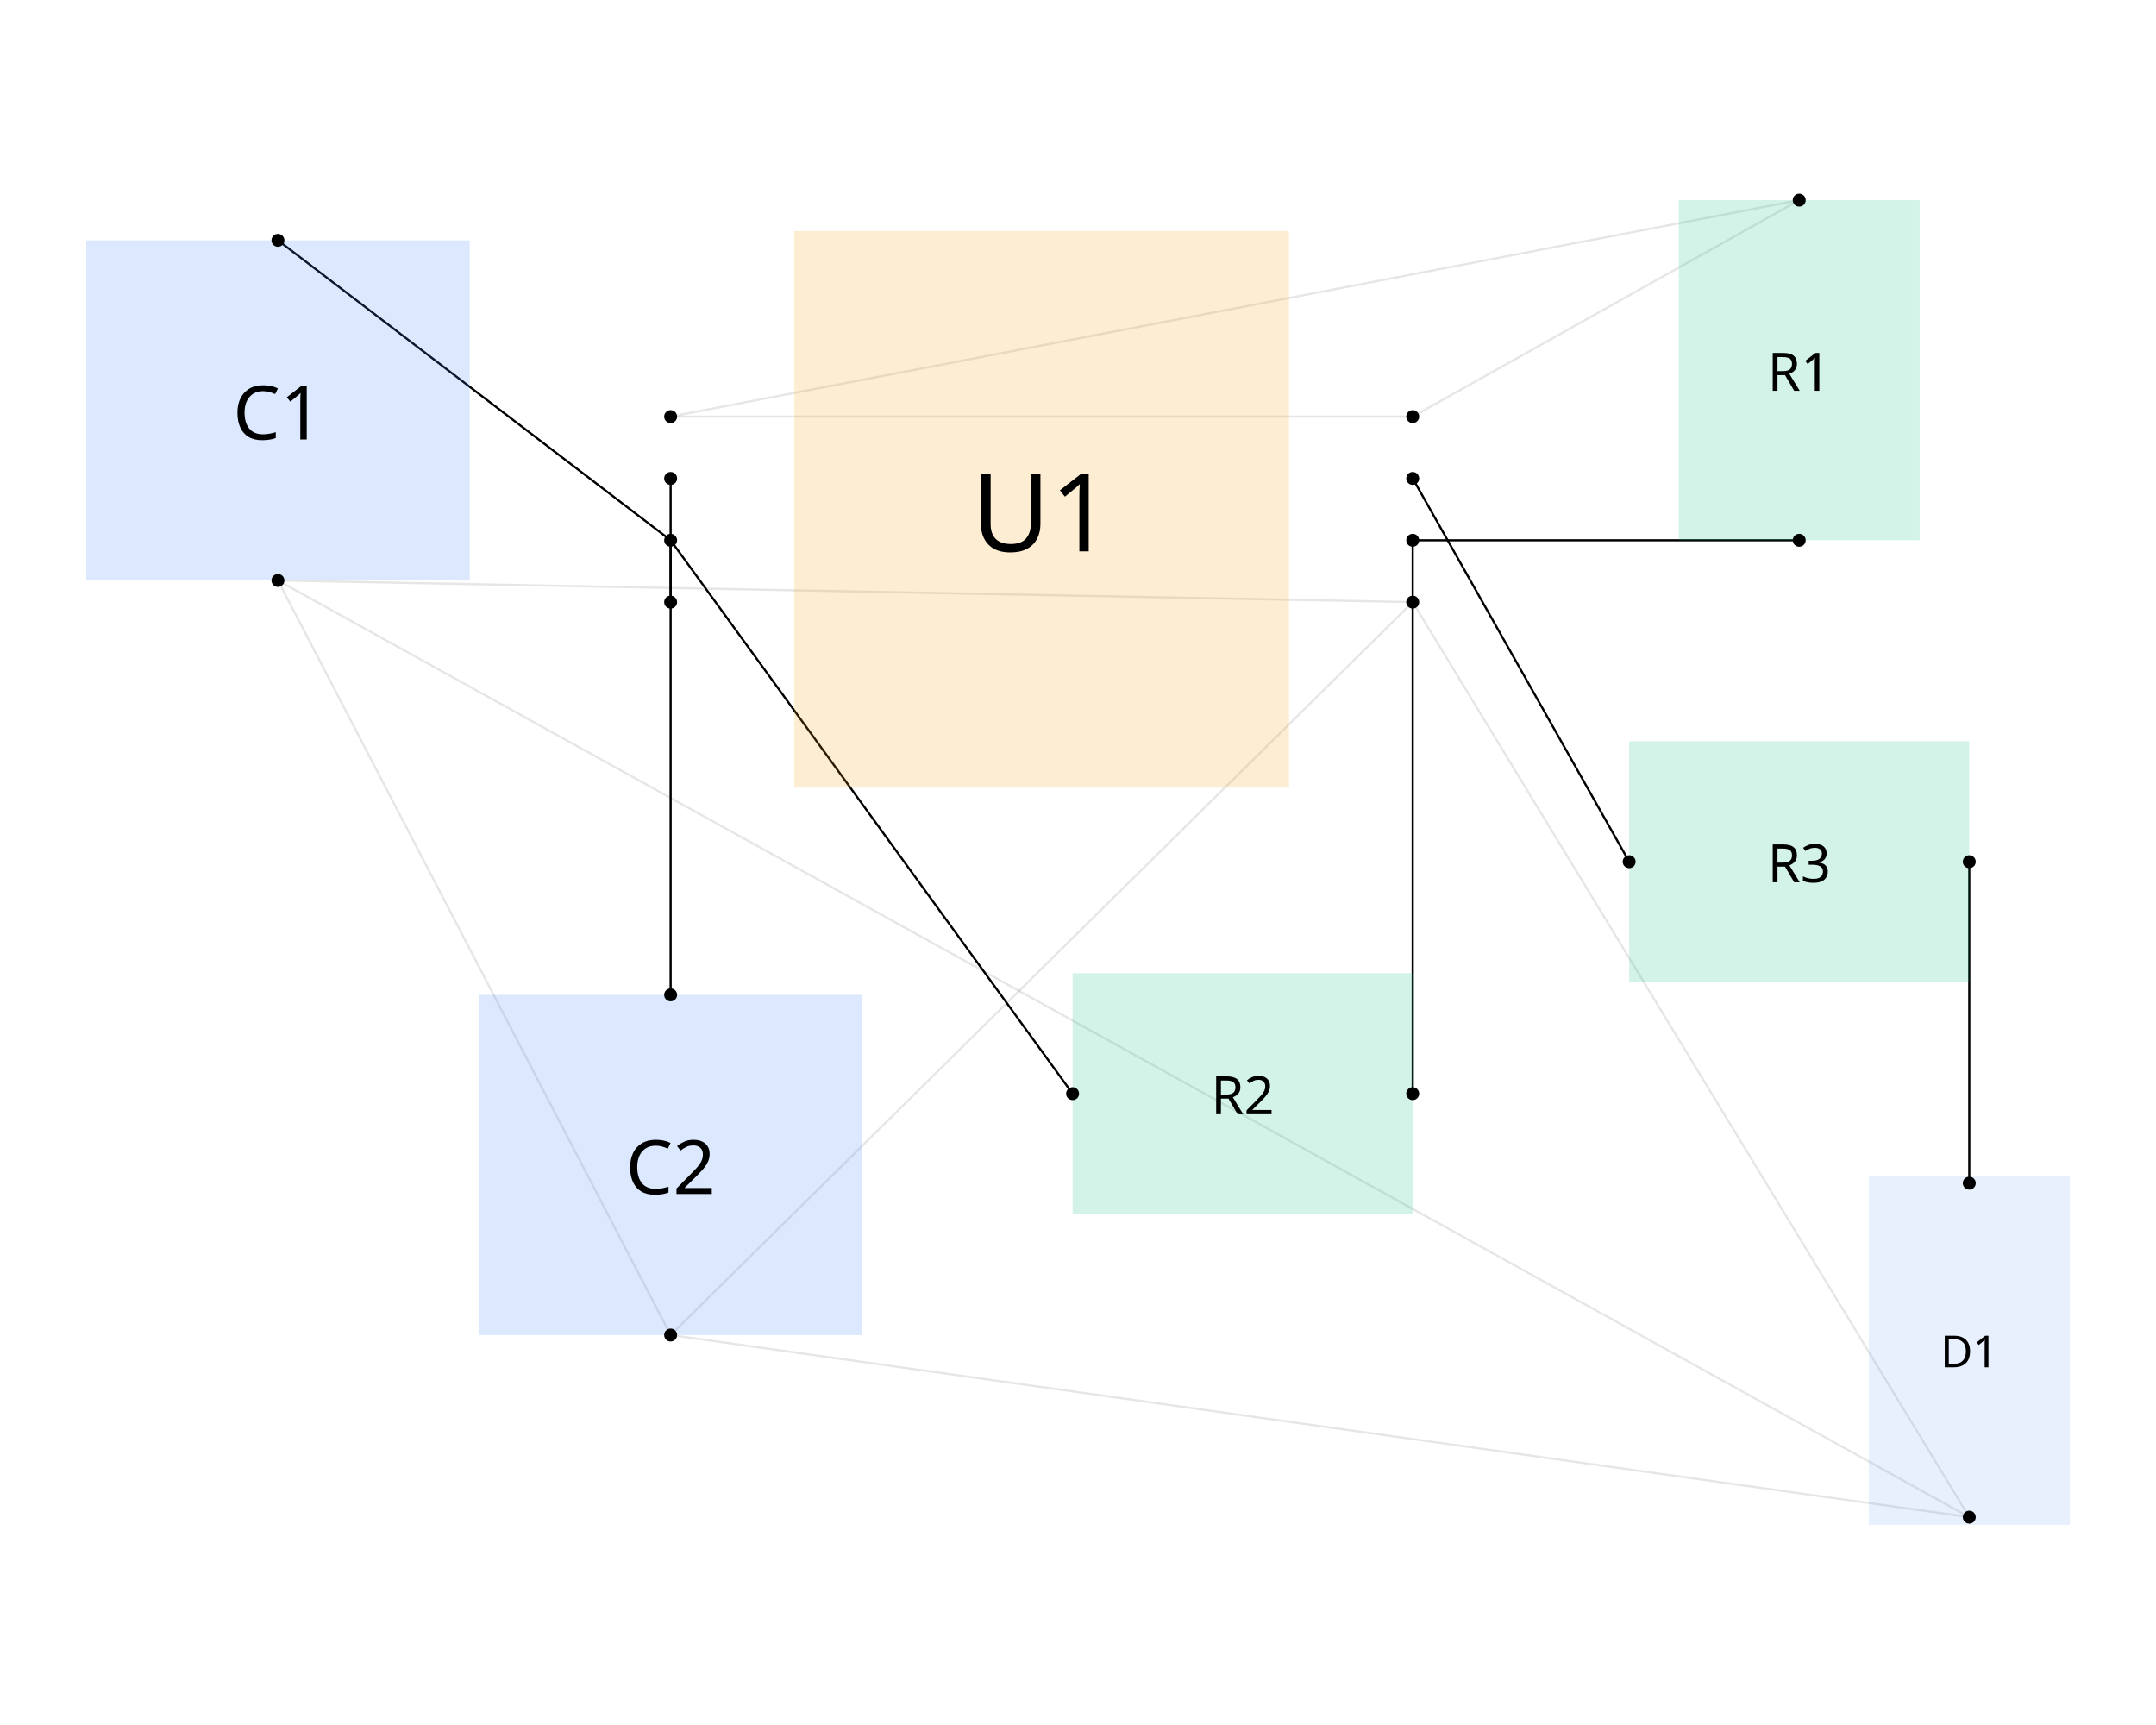
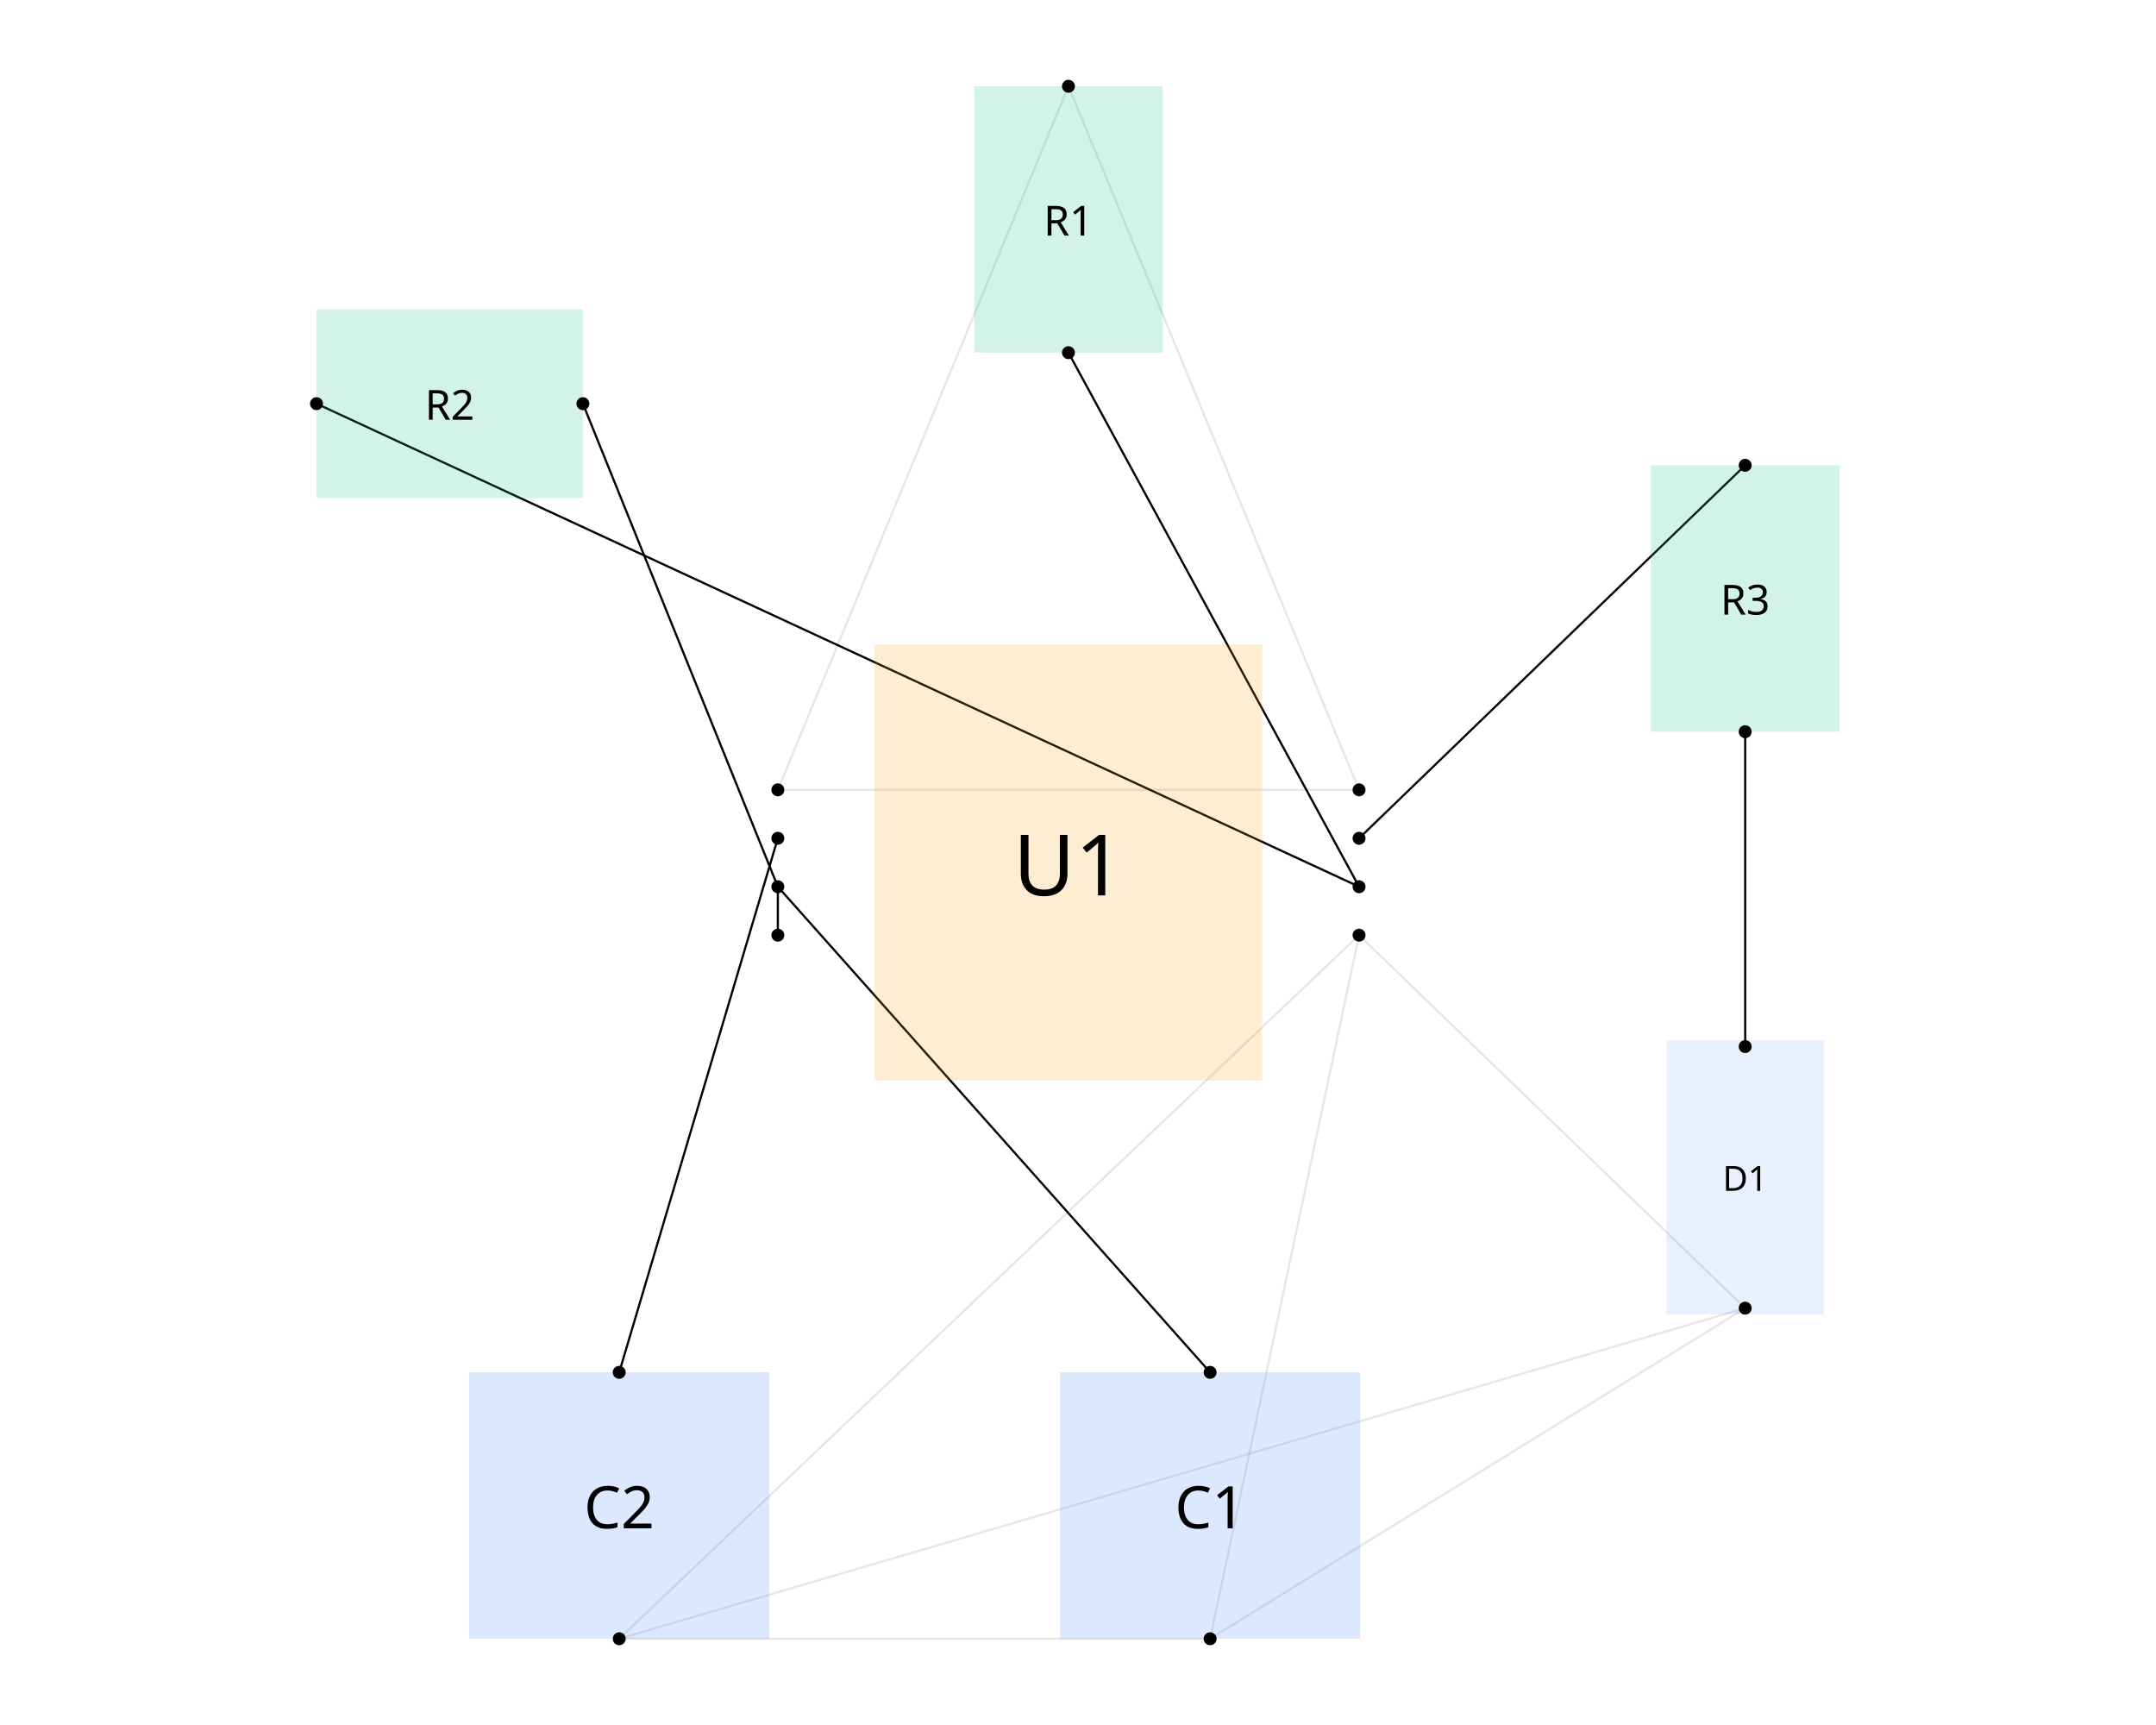
<svg xmlns="http://www.w3.org/2000/svg" width="1000" height="800" viewBox="0 0 1000 800">
  <rect width="100%" height="100%" fill="white" />
  <g>
-     <polyline data-points="1.2000000000000002,-0.30000000000000004 -2.4699999999999998,-0.22999999999999976" data-type="line" data-label="" points="655.246,279.252 128.917,269.213" fill="none" stroke="rgba(0,0,0,0.1)" stroke-width="1px" />
+     <polyline data-points="1.2000000000000002,-0.30000000000000004 0.585,-3.205" data-type="line" data-label="" points="630.358,433.697 561.278,760" fill="none" stroke="rgba(0,0,0,0.1)" stroke-width="1px" />
  </g>
  <g>
-     <polyline data-points="1.2000000000000002,-0.30000000000000004 -1.2000000000000006,-2.67" data-type="line" data-label="" points="655.246,279.252 311.052,619.143" fill="none" stroke="rgba(0,0,0,0.1)" stroke-width="1px" />
+     <polyline data-points="1.2000000000000002,-0.30000000000000004 -1.8549999999999995,-3.205" data-type="line" data-label="" points="630.358,433.697 287.206,760" fill="none" stroke="rgba(0,0,0,0.1)" stroke-width="1px" />
  </g>
  <g>
-     <polyline data-points="1.2000000000000002,-0.30000000000000004 2.9999999999999996,-3.2589106999999986" data-type="line" data-label="" points="655.246,279.252 913.39,703.601" fill="none" stroke="rgba(0,0,0,0.1)" stroke-width="1px" />
+     <polyline data-points="1.2000000000000002,-0.30000000000000004 2.79445535,-1.84" data-type="line" data-label="" points="630.358,433.697 809.454,606.677" fill="none" stroke="rgba(0,0,0,0.1)" stroke-width="1px" />
  </g>
  <g>
-     <polyline data-points="-2.4699999999999998,-0.22999999999999976 -1.2000000000000006,-2.67" data-type="line" data-label="" points="128.917,269.213 311.052,619.143" fill="none" stroke="rgba(0,0,0,0.1)" stroke-width="1px" />
+     <polyline data-points="0.585,-3.205 -1.8549999999999995,-3.205" data-type="line" data-label="" points="561.278,760 287.206,760" fill="none" stroke="rgba(0,0,0,0.1)" stroke-width="1px" />
  </g>
  <g>
-     <polyline data-points="-2.4699999999999998,-0.22999999999999976 2.9999999999999996,-3.2589106999999986" data-type="line" data-label="" points="128.917,269.213 913.39,703.601" fill="none" stroke="rgba(0,0,0,0.1)" stroke-width="1px" />
+     <polyline data-points="0.585,-3.205 2.79445535,-1.84" data-type="line" data-label="" points="561.278,760 809.454,606.677" fill="none" stroke="rgba(0,0,0,0.1)" stroke-width="1px" />
  </g>
  <g>
-     <polyline data-points="-1.2000000000000006,-2.67 2.9999999999999996,-3.2589106999999986" data-type="line" data-label="" points="311.052,619.143 913.39,703.601" fill="none" stroke="rgba(0,0,0,0.1)" stroke-width="1px" />
+     <polyline data-points="-1.8549999999999995,-3.205 2.79445535,-1.84" data-type="line" data-label="" points="287.206,760 809.454,606.677" fill="none" stroke="rgba(0,0,0,0.1)" stroke-width="1px" />
  </g>
  <g>
-     <polyline data-points="-1.2000000000000002,0.30000000000000004 1.2000000000000002,0.30000000000000004" data-type="line" data-label="" points="311.052,193.204 655.246,193.204" fill="none" stroke="rgba(0,0,0,0.1)" stroke-width="1px" />
+     <polyline data-points="-1.2000000000000002,0.30000000000000004 1.2000000000000002,0.30000000000000004" data-type="line" data-label="" points="360.779,366.303 630.358,366.303" fill="none" stroke="rgba(0,0,0,0.1)" stroke-width="1px" />
  </g>
  <g>
-     <polyline data-points="-1.2000000000000002,0.30000000000000004 2.45,1.0000000000000002" data-type="line" data-label="" points="311.052,193.204 834.513,92.814" fill="none" stroke="rgba(0,0,0,0.1)" stroke-width="1px" />
+     <polyline data-points="-1.2000000000000002,0.30000000000000004 -9.988941532859016e-18,3.205" data-type="line" data-label="" points="360.779,366.303 495.568,40" fill="none" stroke="rgba(0,0,0,0.1)" stroke-width="1px" />
  </g>
  <g>
-     <polyline data-points="1.2000000000000002,0.30000000000000004 2.45,1.0000000000000002" data-type="line" data-label="" points="655.246,193.204 834.513,92.814" fill="none" stroke="rgba(0,0,0,0.1)" stroke-width="1px" />
+     <polyline data-points="1.2000000000000002,0.30000000000000004 -9.988941532859016e-18,3.205" data-type="line" data-label="" points="630.358,366.303 495.568,40" fill="none" stroke="rgba(0,0,0,0.1)" stroke-width="1px" />
  </g>
  <g>
-     <polyline data-points="-1.2000000000000002,-0.09999999999999998 -1.2000000000000002,-0.30000000000000004" data-type="line" data-label="" points="311.052,250.569 311.052,279.252" fill="none" stroke="black" stroke-width="1px" />
+     <polyline data-points="-1.2000000000000002,-0.09999999999999998 -1.2000000000000002,-0.30000000000000004" data-type="line" data-label="" points="360.779,411.232 360.779,433.697" fill="none" stroke="black" stroke-width="1px" />
  </g>
  <g>
-     <polyline data-points="0.09999999999999987,-1.8894553499999995 -1.2000000000000002,-0.09999999999999998" data-type="line" data-label="" points="497.49,507.202 311.052,250.569" fill="none" stroke="black" stroke-width="1px" />
+     <polyline data-points="-2.005,1.8944553499999994 -1.2000000000000002,-0.09999999999999998" data-type="line" data-label="" points="270.358,187.206 360.779,411.232" fill="none" stroke="black" stroke-width="1px" />
  </g>
  <g>
-     <polyline data-points="-1.2000000000000002,-0.09999999999999998 -2.4699999999999998,0.8700000000000003" data-type="line" data-label="" points="311.052,250.569 128.917,111.458" fill="none" stroke="black" stroke-width="1px" />
+     <polyline data-points="-1.2000000000000002,-0.09999999999999998 0.5850000000000002,-2.1049999999999995" data-type="line" data-label="" points="360.779,411.232 561.278,636.443" fill="none" stroke="black" stroke-width="1px" />
  </g>
  <g>
-     <polyline data-points="1.2000000000000002,0.09999999999999998 1.9000000000000001,-1.1394553499999995" data-type="line" data-label="" points="655.246,221.886 755.635,399.641" fill="none" stroke="black" stroke-width="1px" />
+     <polyline data-points="1.2000000000000002,0.09999999999999998 2.79445535,1.6400000000000001" data-type="line" data-label="" points="630.358,388.768 809.454,215.788" fill="none" stroke="black" stroke-width="1px" />
  </g>
  <g>
-     <polyline data-points="-1.2000000000000002,0.10000000000000003 -1.2000000000000006,-1.57" data-type="line" data-label="" points="311.052,221.886 311.052,461.388" fill="none" stroke="black" stroke-width="1px" />
+     <polyline data-points="-1.2000000000000002,0.10000000000000003 -1.8549999999999995,-2.1049999999999995" data-type="line" data-label="" points="360.779,388.768 287.206,636.443" fill="none" stroke="black" stroke-width="1px" />
  </g>
  <g>
-     <polyline data-points="2.45,-0.09999999999999987 1.2000000000000002,-0.10000000000000003" data-type="line" data-label="" points="834.513,250.569 655.246,250.569" fill="none" stroke="black" stroke-width="1px" />
+     <polyline data-points="-2.1205566339217228e-16,2.1049999999999995 1.2000000000000002,-0.10000000000000003" data-type="line" data-label="" points="495.568,163.557 630.358,411.232" fill="none" stroke="black" stroke-width="1px" />
  </g>
  <g>
-     <polyline data-points="1.2000000000000002,-0.10000000000000003 1.2,-1.8894553499999995" data-type="line" data-label="" points="655.246,250.569 655.246,507.202" fill="none" stroke="black" stroke-width="1px" />
+     <polyline data-points="1.2000000000000002,-0.10000000000000003 -3.1050000000000004,1.8944553499999994" data-type="line" data-label="" points="630.358,411.232 146.801,187.206" fill="none" stroke="black" stroke-width="1px" />
  </g>
  <g>
-     <polyline data-points="3,-1.1394553499999995 2.9999999999999996,-2.1789106999999985" data-type="line" data-label="" points="913.39,399.641 913.39,548.714" fill="none" stroke="black" stroke-width="1px" />
+     <polyline data-points="2.79445535,0.54 2.79445535,-0.76" data-type="line" data-label="" points="809.454,339.345 809.454,485.367" fill="none" stroke="black" stroke-width="1px" />
  </g>
  <g>
-     <rect data-type="rect" data-label="U1" data-x="0" data-y="0" x="368.418" y="107.155" width="229.462" height="258.145" fill="rgba(245, 158, 11, 0.18)" stroke="none" stroke-width="0.007" />
+     <rect data-type="rect" data-label="U1" data-x="0" data-y="0" x="405.709" y="298.908" width="179.719" height="202.184" fill="rgba(245, 158, 11, 0.18)" stroke="none" stroke-width="0.009" />
  </g>
  <g>
-     <rect data-type="rect" data-label="R1" data-x="2.45" data-y="0.4500000000000002" x="778.66" y="92.814" width="111.707" height="157.755" fill="rgba(16, 185, 129, 0.18)" stroke="none" stroke-width="0.007" />
+     <rect data-type="rect" data-label="R1" data-x="-1.1102230246251565e-16" data-y="2.655" x="451.823" y="40" width="87.491" height="123.557" fill="rgba(16, 185, 129, 0.18)" stroke="none" stroke-width="0.009" />
  </g>
  <g>
-     <rect data-type="rect" data-label="R2" data-x="0.6499999999999999" data-y="-1.8894553499999995" x="497.49" y="451.349" width="157.755" height="111.707" fill="rgba(16, 185, 129, 0.18)" stroke="none" stroke-width="0.007" />
+     <rect data-type="rect" data-label="R2" data-x="-2.555" data-y="1.8944553499999994" x="146.801" y="143.461" width="123.557" height="87.491" fill="rgba(16, 185, 129, 0.18)" stroke="none" stroke-width="0.009" />
  </g>
  <g>
-     <rect data-type="rect" data-label="C1" data-x="-2.4699999999999998" data-y="0.3200000000000003" x="40" y="111.458" width="177.833" height="157.755" fill="rgba(59, 130, 246, 0.18)" stroke="none" stroke-width="0.007" />
+     <rect data-type="rect" data-label="C1" data-x="0.5850000000000001" data-y="-2.655" x="491.637" y="636.443" width="139.282" height="123.557" fill="rgba(59, 130, 246, 0.18)" stroke="none" stroke-width="0.009" />
  </g>
  <g>
-     <rect data-type="rect" data-label="C2" data-x="-1.2000000000000006" data-y="-2.12" x="222.136" y="461.388" width="177.833" height="157.755" fill="rgba(59, 130, 246, 0.18)" stroke="none" stroke-width="0.007" />
+     <rect data-type="rect" data-label="C2" data-x="-1.8549999999999995" data-y="-2.655" x="217.565" y="636.443" width="139.282" height="123.557" fill="rgba(59, 130, 246, 0.18)" stroke="none" stroke-width="0.009" />
  </g>
  <g>
-     <rect data-type="rect" data-label="D1" data-x="2.9999999999999996" data-y="-2.7189106999999986" x="866.781" y="545.128" width="93.219" height="162.058" fill="rgba(59, 130, 246, 0.12)" stroke="none" stroke-width="0.007" />
+     <rect data-type="rect" data-label="D1" data-x="2.79445535" data-y="-1.3" x="772.949" y="482.559" width="73.011" height="126.927" fill="rgba(59, 130, 246, 0.12)" stroke="none" stroke-width="0.009" />
  </g>
  <g>
-     <rect data-type="rect" data-label="R3" data-x="2.45" data-y="-1.1394553499999995" x="755.635" y="343.788" width="157.755" height="111.707" fill="rgba(16, 185, 129, 0.18)" stroke="none" stroke-width="0.007" />
+     <rect data-type="rect" data-label="R3" data-x="2.79445535" data-y="1.09" x="765.709" y="215.788" width="87.491" height="123.557" fill="rgba(16, 185, 129, 0.18)" stroke="none" stroke-width="0.009" />
  </g>
-   <text data-type="text" data-label="U1" data-x="0" data-y="0" x="483.149" y="236.228" fill="black" font-size="50.195" font-family="sans-serif" text-anchor="middle" dominant-baseline="central">U1</text>
-   <text data-type="text" data-label="R1" data-x="2.45" data-y="0.4500000000000002" x="834.513" y="171.692" fill="black" font-size="24.575" font-family="sans-serif" text-anchor="middle" dominant-baseline="central">R1</text>
-   <text data-type="text" data-label="R2" data-x="0.6499999999999999" data-y="-1.8894553499999995" x="576.368" y="507.202" fill="black" font-size="24.575" font-family="sans-serif" text-anchor="middle" dominant-baseline="central">R2</text>
-   <text data-type="text" data-label="C1" data-x="-2.4699999999999998" data-y="0.3200000000000003" x="128.917" y="190.335" fill="black" font-size="34.706" font-family="sans-serif" text-anchor="middle" dominant-baseline="central">C1</text>
-   <text data-type="text" data-label="C2" data-x="-1.2000000000000006" data-y="-2.12" x="311.052" y="540.265" fill="black" font-size="34.706" font-family="sans-serif" text-anchor="middle" dominant-baseline="central">C2</text>
-   <text data-type="text" data-label="D1" data-x="2.9999999999999996" data-y="-2.7189106999999986" x="913.39" y="626.157" fill="black" font-size="20.508" font-family="sans-serif" text-anchor="middle" dominant-baseline="central">D1</text>
-   <text data-type="text" data-label="R3" data-x="2.45" data-y="-1.1394553499999995" x="834.513" y="399.641" fill="black" font-size="24.575" font-family="sans-serif" text-anchor="middle" dominant-baseline="central">R3</text>
+   <text data-type="text" data-label="U1" data-x="0" data-y="0" x="495.568" y="400" fill="black" font-size="39.314" font-family="sans-serif" text-anchor="middle" dominant-baseline="central">U1</text>
+   <text data-type="text" data-label="R1" data-x="-1.1102230246251565e-16" data-y="2.655" x="495.568" y="101.778" fill="black" font-size="19.248" font-family="sans-serif" text-anchor="middle" dominant-baseline="central">R1</text>
+   <text data-type="text" data-label="R2" data-x="-2.555" data-y="1.8944553499999994" x="208.579" y="187.206" fill="black" font-size="19.248" font-family="sans-serif" text-anchor="middle" dominant-baseline="central">R2</text>
+   <text data-type="text" data-label="C1" data-x="0.5850000000000001" data-y="-2.655" x="561.278" y="698.222" fill="black" font-size="27.183" font-family="sans-serif" text-anchor="middle" dominant-baseline="central">C1</text>
+   <text data-type="text" data-label="C2" data-x="-1.8549999999999995" data-y="-2.655" x="287.206" y="698.222" fill="black" font-size="27.183" font-family="sans-serif" text-anchor="middle" dominant-baseline="central">C2</text>
+   <text data-type="text" data-label="D1" data-x="2.79445535" data-y="-1.3" x="809.454" y="546.022" fill="black" font-size="16.062" font-family="sans-serif" text-anchor="middle" dominant-baseline="central">D1</text>
+   <text data-type="text" data-label="R3" data-x="2.79445535" data-y="1.09" x="809.454" y="277.566" fill="black" font-size="19.248" font-family="sans-serif" text-anchor="middle" dominant-baseline="central">R3</text>
  <g>
-     <circle data-type="point" data-label="U1.1 (unnamedsubcircuitsubcircuit_source_group_0_connectivity_net1)" data-x="1.2000000000000002" data-y="-0.30000000000000004" cx="655.246" cy="279.252" r="3" fill="black" />
+     <circle data-type="point" data-label="U1.1 (unnamedsubcircuitsubcircuit_source_group_0_connectivity_net1)" data-x="1.2000000000000002" data-y="-0.30000000000000004" cx="630.358" cy="433.697" r="3" fill="black" />
  </g>
  <g>
-     <circle data-type="point" data-label="U1.2" data-x="-1.2000000000000002" data-y="-0.30000000000000004" cx="311.052" cy="279.252" r="3" fill="black" />
+     <circle data-type="point" data-label="U1.2" data-x="-1.2000000000000002" data-y="-0.30000000000000004" cx="360.779" cy="433.697" r="3" fill="black" />
  </g>
  <g>
-     <circle data-type="point" data-label="U1.3" data-x="1.2000000000000002" data-y="0.09999999999999998" cx="655.246" cy="221.886" r="3" fill="black" />
+     <circle data-type="point" data-label="U1.3" data-x="1.2000000000000002" data-y="0.09999999999999998" cx="630.358" cy="388.768" r="3" fill="black" />
  </g>
  <g>
-     <circle data-type="point" data-label="U1.4 (unnamedsubcircuitsubcircuit_source_group_0_connectivity_net0)" data-x="-1.2000000000000002" data-y="0.30000000000000004" cx="311.052" cy="193.204" r="3" fill="black" />
+     <circle data-type="point" data-label="U1.4 (unnamedsubcircuitsubcircuit_source_group_0_connectivity_net0)" data-x="-1.2000000000000002" data-y="0.30000000000000004" cx="360.779" cy="366.303" r="3" fill="black" />
  </g>
  <g>
-     <circle data-type="point" data-label="U1.5" data-x="-1.2000000000000002" data-y="0.10000000000000003" cx="311.052" cy="221.886" r="3" fill="black" />
+     <circle data-type="point" data-label="U1.5" data-x="-1.2000000000000002" data-y="0.10000000000000003" cx="360.779" cy="388.768" r="3" fill="black" />
  </g>
  <g>
-     <circle data-type="point" data-label="U1.6" data-x="-1.2000000000000002" data-y="-0.09999999999999998" cx="311.052" cy="250.569" r="3" fill="black" />
+     <circle data-type="point" data-label="U1.6" data-x="-1.2000000000000002" data-y="-0.09999999999999998" cx="360.779" cy="411.232" r="3" fill="black" />
  </g>
  <g>
-     <circle data-type="point" data-label="U1.7" data-x="1.2000000000000002" data-y="-0.10000000000000003" cx="655.246" cy="250.569" r="3" fill="black" />
+     <circle data-type="point" data-label="U1.7" data-x="1.2000000000000002" data-y="-0.10000000000000003" cx="630.358" cy="411.232" r="3" fill="black" />
  </g>
  <g>
-     <circle data-type="point" data-label="U1.8 (unnamedsubcircuitsubcircuit_source_group_0_connectivity_net0)" data-x="1.2000000000000002" data-y="0.30000000000000004" cx="655.246" cy="193.204" r="3" fill="black" />
+     <circle data-type="point" data-label="U1.8 (unnamedsubcircuitsubcircuit_source_group_0_connectivity_net0)" data-x="1.2000000000000002" data-y="0.30000000000000004" cx="630.358" cy="366.303" r="3" fill="black" />
  </g>
  <g>
-     <circle data-type="point" data-label="R1.1 (unnamedsubcircuitsubcircuit_source_group_0_connectivity_net0)" data-x="2.45" data-y="1.0000000000000002" cx="834.513" cy="92.814" r="3" fill="black" />
+     <circle data-type="point" data-label="R1.1 (unnamedsubcircuitsubcircuit_source_group_0_connectivity_net0)" data-x="-9.988941532859016e-18" data-y="3.205" cx="495.568" cy="40" r="3" fill="black" />
  </g>
  <g>
-     <circle data-type="point" data-label="R1.2" data-x="2.45" data-y="-0.09999999999999987" cx="834.513" cy="250.569" r="3" fill="black" />
+     <circle data-type="point" data-label="R1.2" data-x="-2.1205566339217228e-16" data-y="2.1049999999999995" cx="495.568" cy="163.557" r="3" fill="black" />
  </g>
  <g>
-     <circle data-type="point" data-label="R2.1" data-x="1.2" data-y="-1.8894553499999995" cx="655.246" cy="507.202" r="3" fill="black" />
+     <circle data-type="point" data-label="R2.1" data-x="-3.1050000000000004" data-y="1.8944553499999994" cx="146.801" cy="187.206" r="3" fill="black" />
  </g>
  <g>
-     <circle data-type="point" data-label="R2.2" data-x="0.09999999999999987" data-y="-1.8894553499999995" cx="497.49" cy="507.202" r="3" fill="black" />
+     <circle data-type="point" data-label="R2.2" data-x="-2.005" data-y="1.8944553499999994" cx="270.358" cy="187.206" r="3" fill="black" />
  </g>
  <g>
-     <circle data-type="point" data-label="C1.1" data-x="-2.4699999999999998" data-y="0.8700000000000003" cx="128.917" cy="111.458" r="3" fill="black" />
+     <circle data-type="point" data-label="C1.1" data-x="0.5850000000000002" data-y="-2.1049999999999995" cx="561.278" cy="636.443" r="3" fill="black" />
  </g>
  <g>
-     <circle data-type="point" data-label="C1.2 (unnamedsubcircuitsubcircuit_source_group_0_connectivity_net1)" data-x="-2.4699999999999998" data-y="-0.22999999999999976" cx="128.917" cy="269.213" r="3" fill="black" />
+     <circle data-type="point" data-label="C1.2 (unnamedsubcircuitsubcircuit_source_group_0_connectivity_net1)" data-x="0.585" data-y="-3.205" cx="561.278" cy="760" r="3" fill="black" />
  </g>
  <g>
-     <circle data-type="point" data-label="C2.1" data-x="-1.2000000000000006" data-y="-1.57" cx="311.052" cy="461.388" r="3" fill="black" />
+     <circle data-type="point" data-label="C2.1" data-x="-1.8549999999999995" data-y="-2.1049999999999995" cx="287.206" cy="636.443" r="3" fill="black" />
  </g>
  <g>
-     <circle data-type="point" data-label="C2.2 (unnamedsubcircuitsubcircuit_source_group_0_connectivity_net1)" data-x="-1.2000000000000006" data-y="-2.67" cx="311.052" cy="619.143" r="3" fill="black" />
+     <circle data-type="point" data-label="C2.2 (unnamedsubcircuitsubcircuit_source_group_0_connectivity_net1)" data-x="-1.8549999999999995" data-y="-3.205" cx="287.206" cy="760" r="3" fill="black" />
  </g>
  <g>
-     <circle data-type="point" data-label="D1.1" data-x="2.9999999999999996" data-y="-2.1789106999999985" cx="913.39" cy="548.714" r="3" fill="black" />
+     <circle data-type="point" data-label="D1.1" data-x="2.79445535" data-y="-0.76" cx="809.454" cy="485.367" r="3" fill="black" />
  </g>
  <g>
-     <circle data-type="point" data-label="D1.2 (unnamedsubcircuitsubcircuit_source_group_0_connectivity_net1)" data-x="2.9999999999999996" data-y="-3.2589106999999986" cx="913.39" cy="703.601" r="3" fill="black" />
+     <circle data-type="point" data-label="D1.2 (unnamedsubcircuitsubcircuit_source_group_0_connectivity_net1)" data-x="2.79445535" data-y="-1.84" cx="809.454" cy="606.677" r="3" fill="black" />
  </g>
  <g>
-     <circle data-type="point" data-label="R3.1" data-x="1.9000000000000001" data-y="-1.1394553499999995" cx="755.635" cy="399.641" r="3" fill="black" />
+     <circle data-type="point" data-label="R3.1" data-x="2.79445535" data-y="1.6400000000000001" cx="809.454" cy="215.788" r="3" fill="black" />
  </g>
  <g>
-     <circle data-type="point" data-label="R3.2" data-x="3" data-y="-1.1394553499999995" cx="913.39" cy="399.641" r="3" fill="black" />
+     <circle data-type="point" data-label="R3.2" data-x="2.79445535" data-y="0.54" cx="809.454" cy="339.345" r="3" fill="black" />
  </g>
  <g id="crosshair" style="display: none">
    <line id="crosshair-h" y1="0" y2="800" stroke="#666" stroke-width="0.5" />
    <line id="crosshair-v" x1="0" x2="1000" stroke="#666" stroke-width="0.5" />
    <text id="coordinates" font-family="monospace" font-size="12" fill="#666" />
  </g>
</svg>
